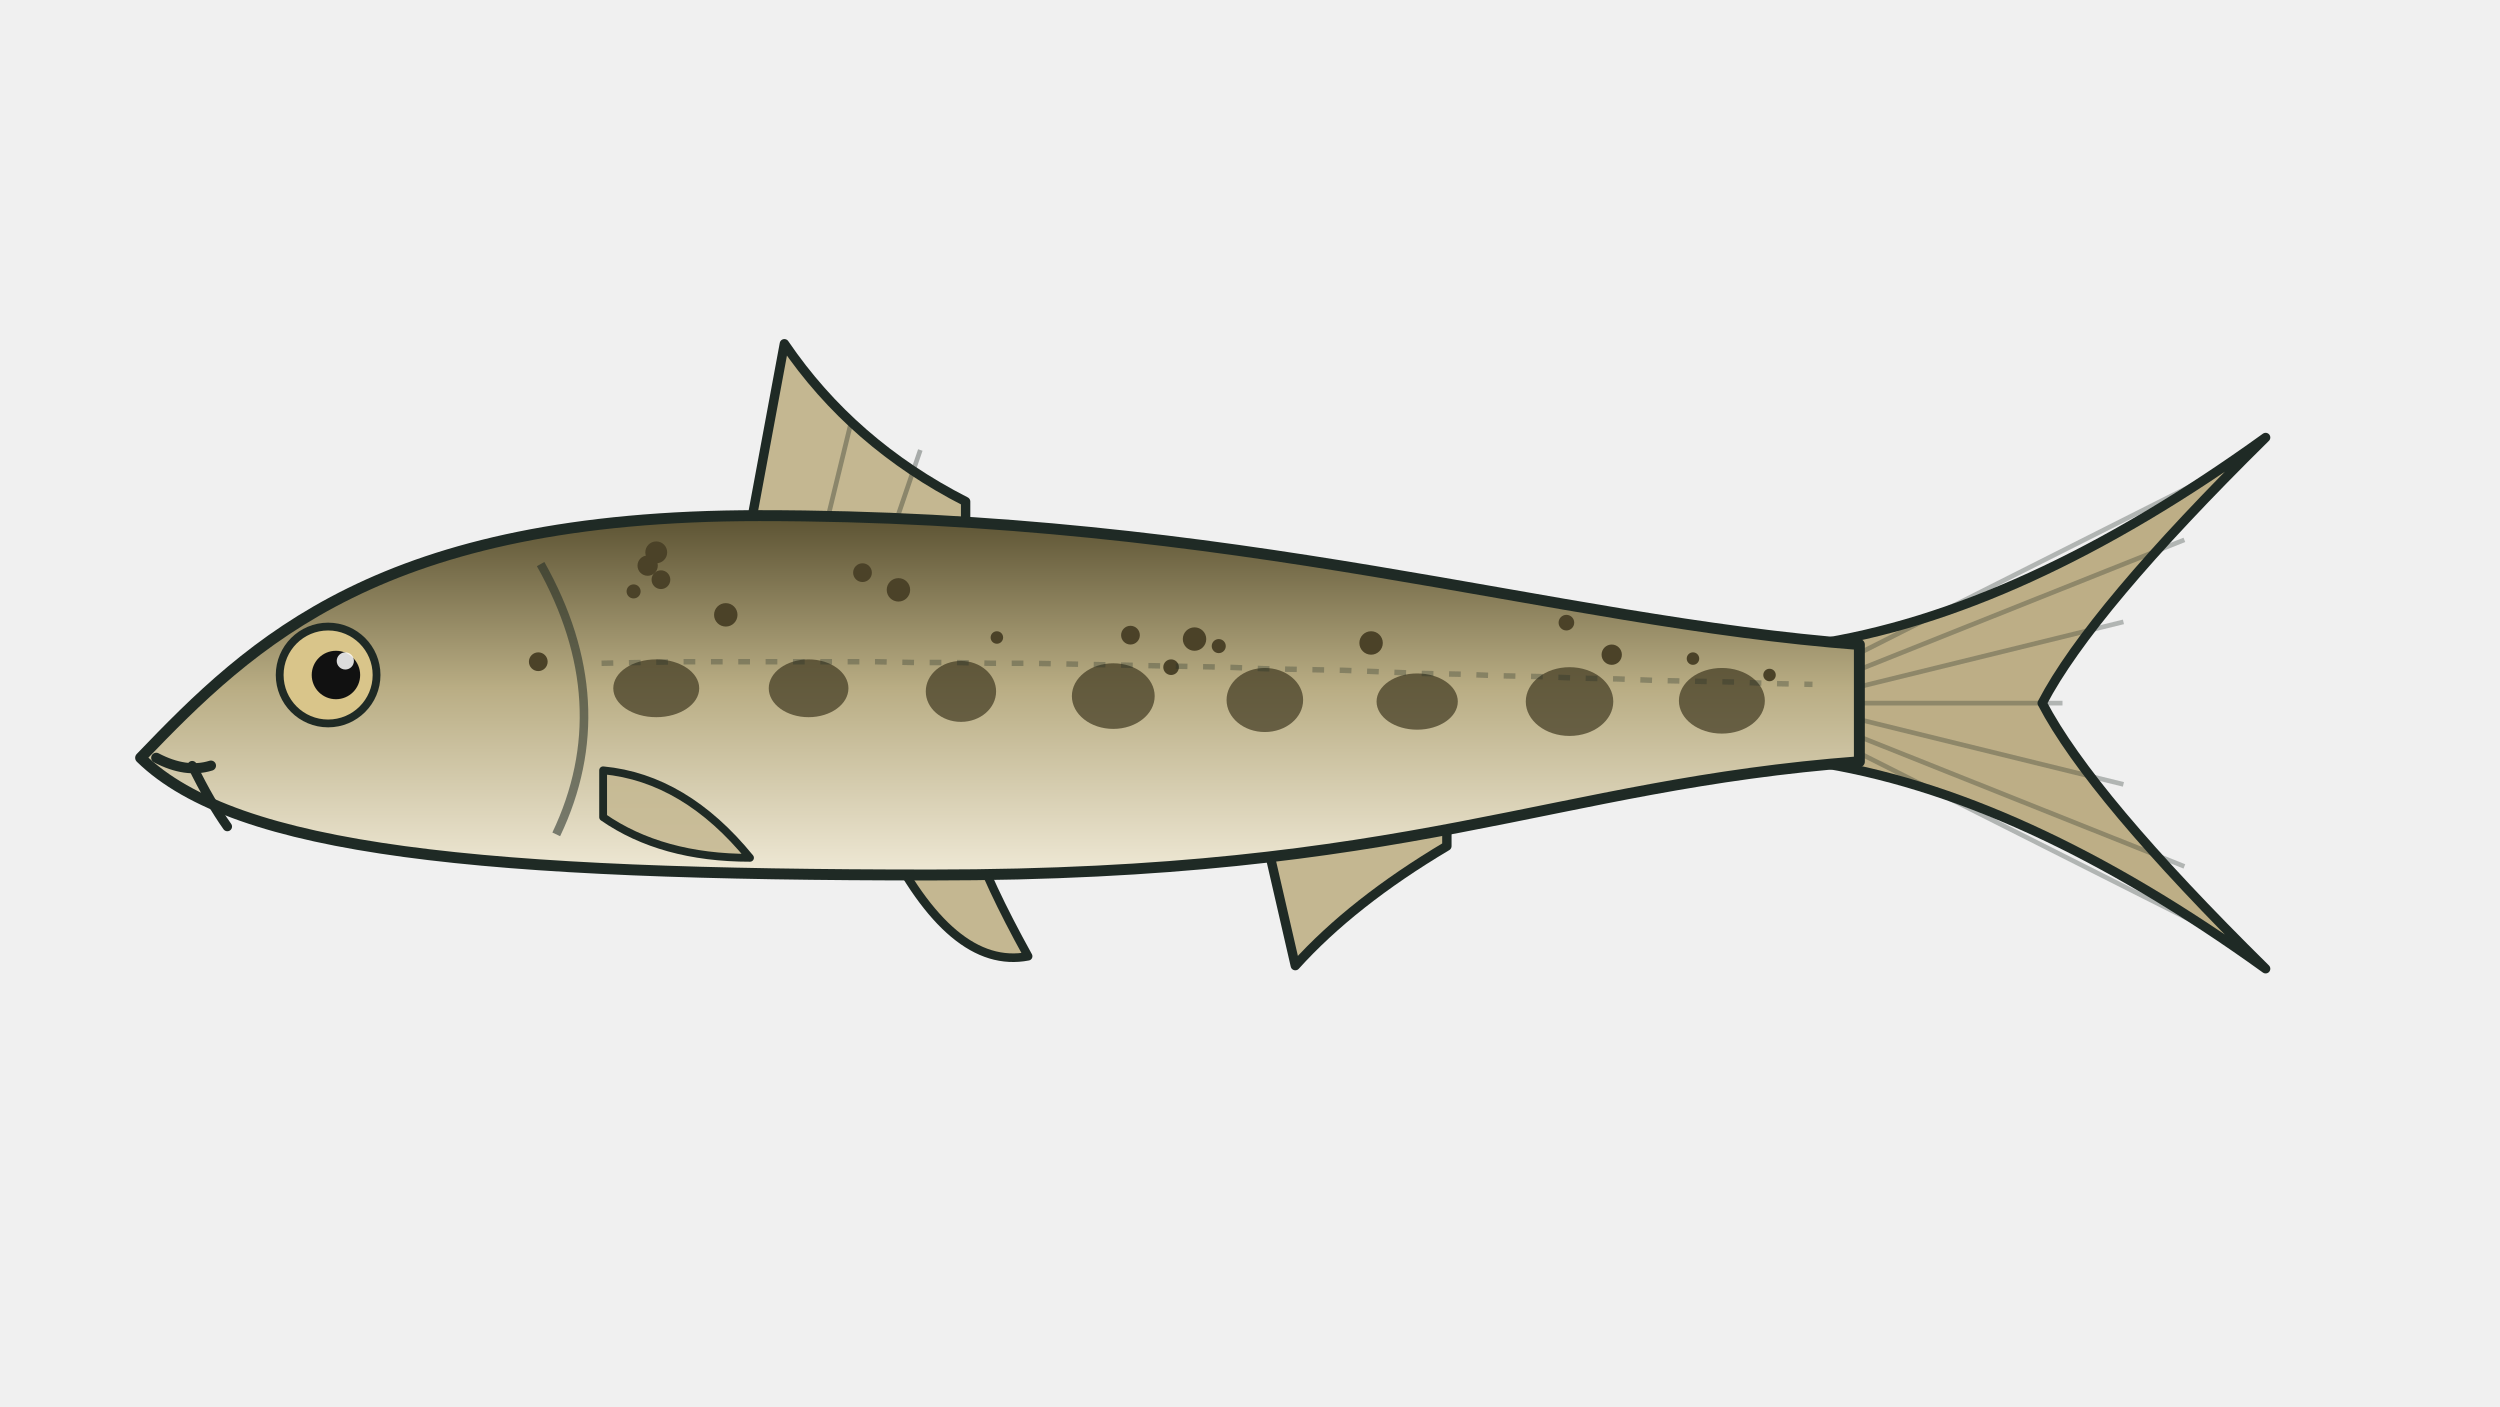
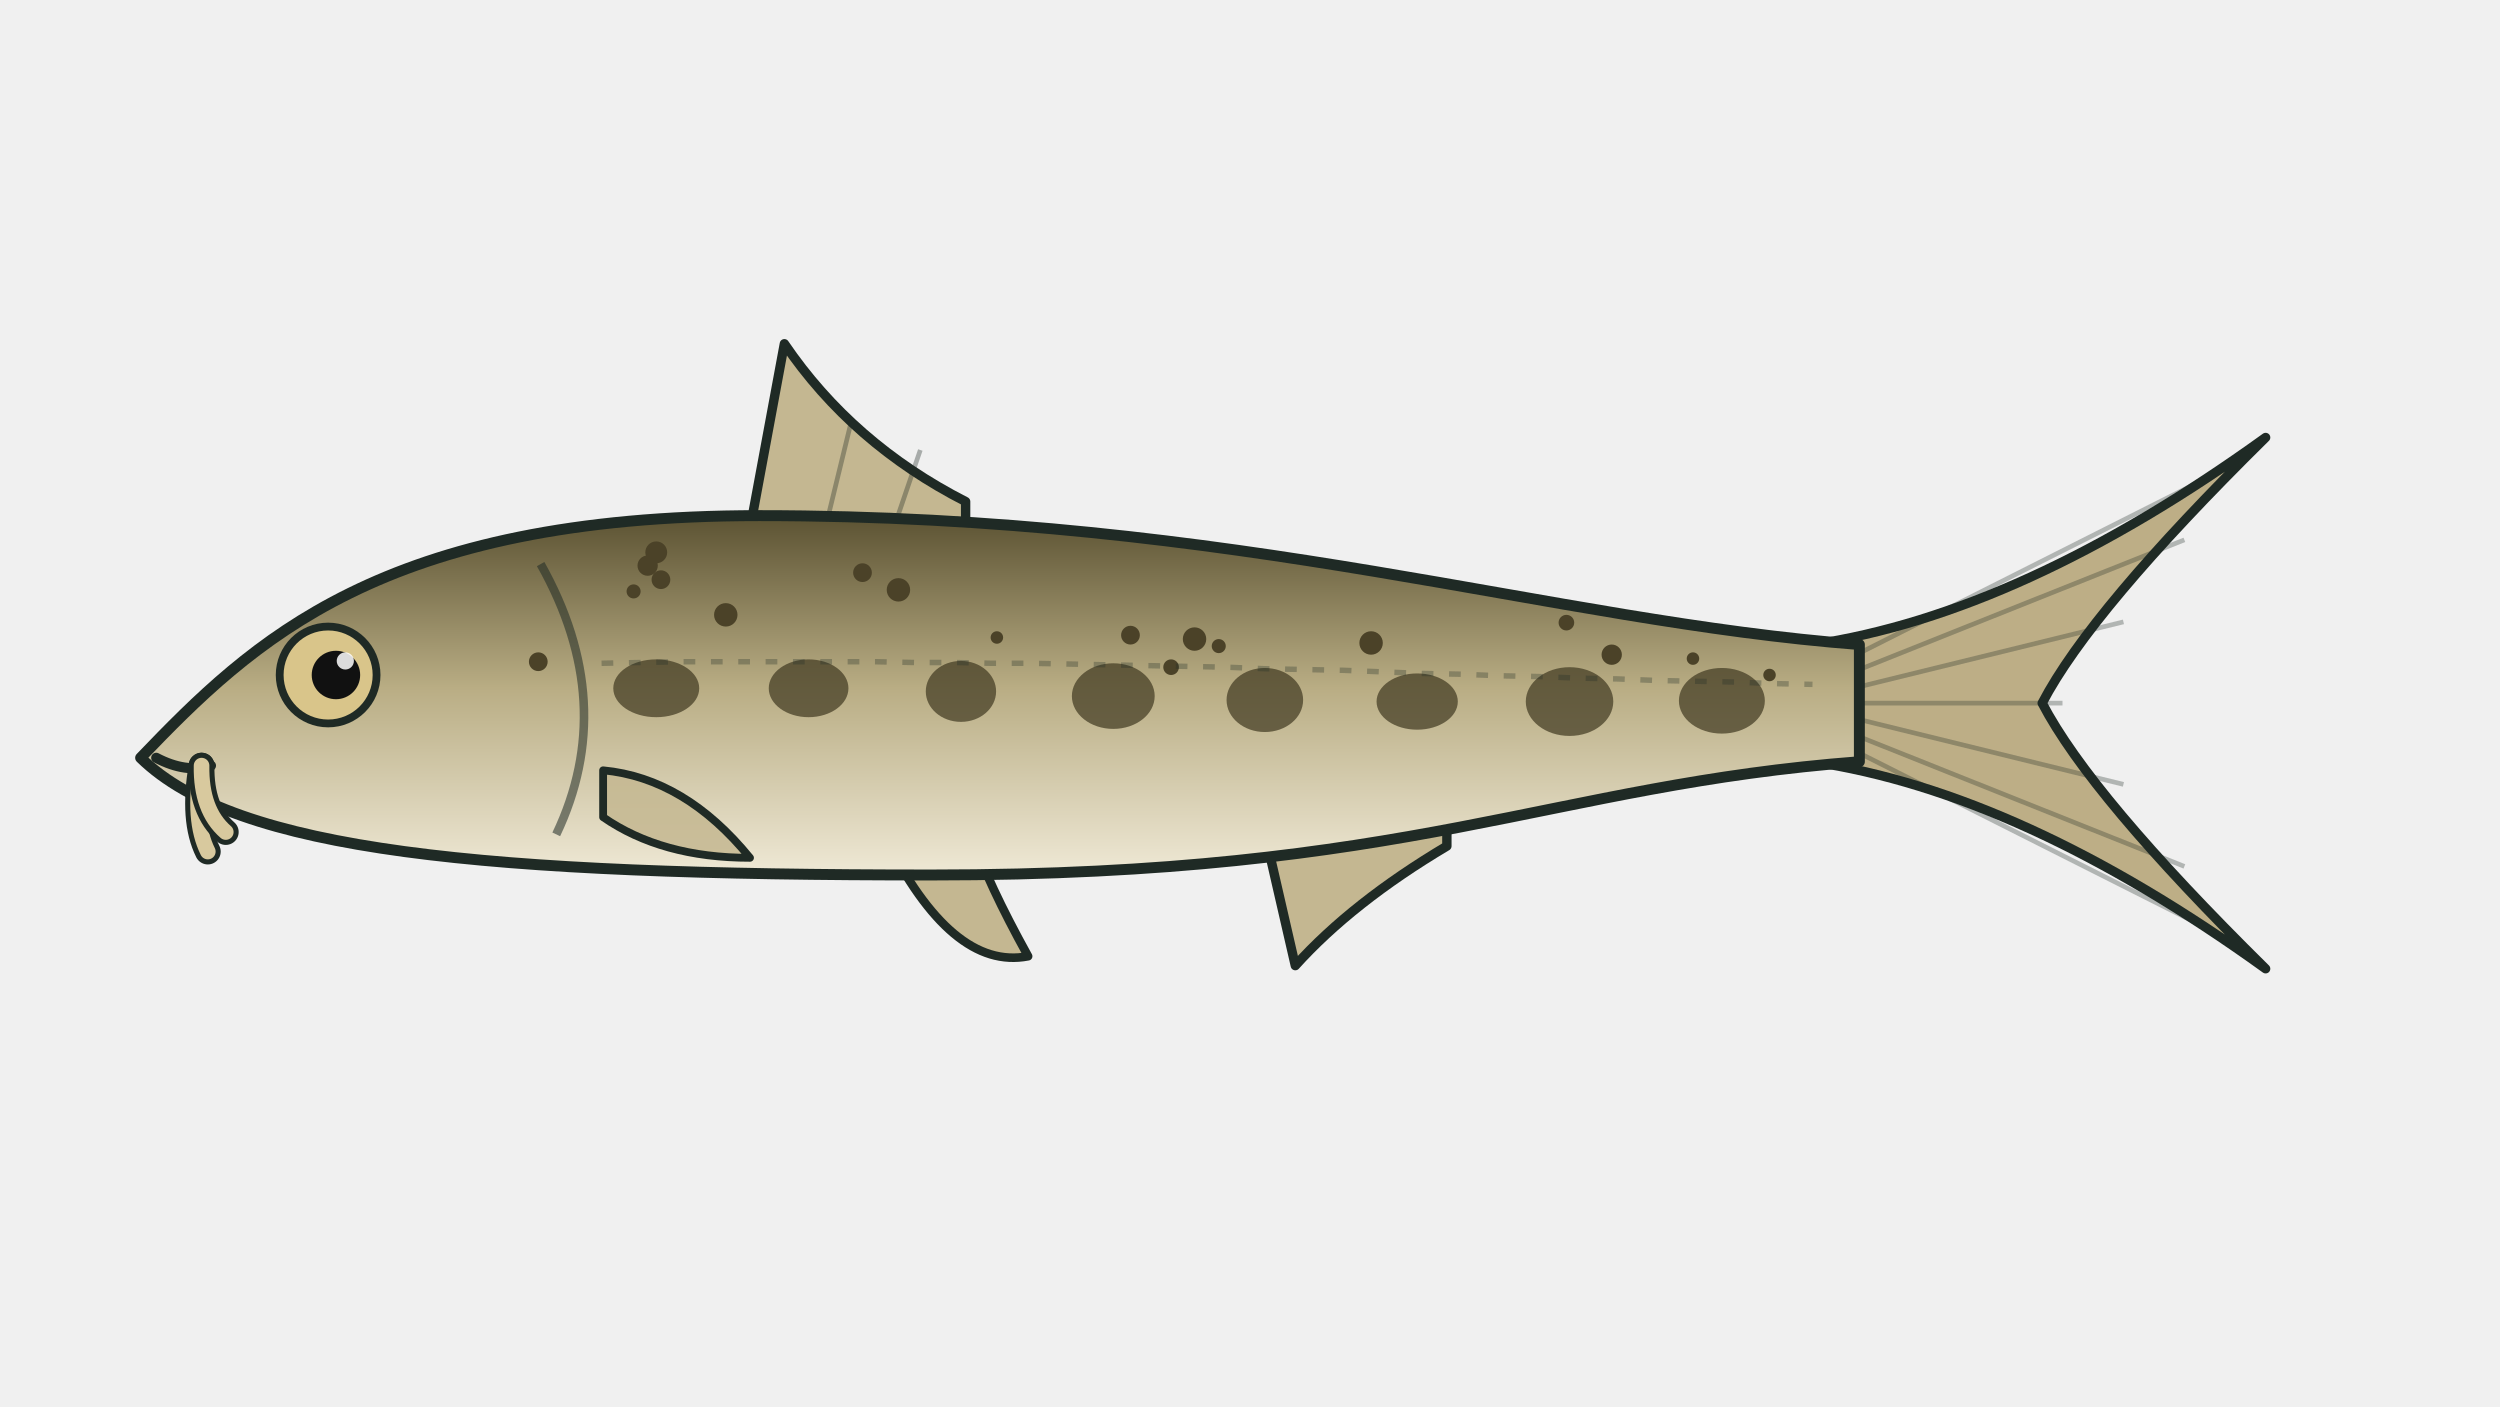
<svg xmlns="http://www.w3.org/2000/svg" viewBox="0 0 320 180" role="img" aria-label="Gudgeon">
  <defs>
    <linearGradient id="ggudgeon" x1="0" y1="0" x2="0" y2="1">
      <stop offset="0" stop-color="#5b5232" />
      <stop offset=".48" stop-color="#b9ad84" />
      <stop offset="1" stop-color="#efe9d6" />
    </linearGradient>
    <clipPath id="cgudgeon">
      <path d="M18.0 97.0 C32.3 82.1 48.8 66.0 97.2 66.0 C158.8 66.0 198.4 79.5 238.0 82.5 L238.0 97.5 C198.4 100.5 180.8 112.0 119.2 112.0 C62.0 112.0 30.3 109.0 18.0 97.0Z" />
    </clipPath>
  </defs>
  <path d="M232.0 82.5 Q258.8 78.5 290.0 56.0 Q267.6 78.1 261.4 90.0 Q267.6 101.9 290.0 124.0 Q258.8 101.5 232.0 97.5Z" fill="#bdae86" stroke="#1f2a25" stroke-width="1.2" stroke-linejoin="round" />
  <line x1="238.0" y1="83.6" x2="287.4" y2="58.7" stroke="#1f2a25" stroke-width=".6" opacity=".3" />
  <line x1="238.0" y1="85.7" x2="279.6" y2="69.1" stroke="#1f2a25" stroke-width=".6" opacity=".3" />
  <line x1="238.0" y1="87.9" x2="271.8" y2="79.6" stroke="#1f2a25" stroke-width=".6" opacity=".3" />
  <line x1="238.0" y1="90.0" x2="264.0" y2="90.0" stroke="#1f2a25" stroke-width=".6" opacity=".3" />
  <line x1="238.0" y1="92.1" x2="271.8" y2="100.4" stroke="#1f2a25" stroke-width=".6" opacity=".3" />
  <line x1="238.0" y1="94.3" x2="279.6" y2="110.9" stroke="#1f2a25" stroke-width=".6" opacity=".3" />
  <line x1="238.0" y1="96.4" x2="287.4" y2="121.3" stroke="#1f2a25" stroke-width=".6" opacity=".3" />
  <path d="M95.2 72.0 L100.4 44.0 Q109.1 56.8 123.6 64.2 L123.6 72.8Z" fill="#c4b791" stroke="#1f2a25" stroke-width="1.2" stroke-linejoin="round" />
  <line x1="106.0" y1="66.1" x2="109.0" y2="53.8" stroke="#1f2a25" stroke-width=".6" opacity=".35" />
  <line x1="114.8" y1="66.4" x2="117.8" y2="57.6" stroke="#1f2a25" stroke-width=".6" opacity=".35" />
  <path d="M161.2 103.6 L165.8 123.6 Q173.1 115.5 185.2 108.3 L185.2 100.2Z" fill="#c4b791" stroke="#1f2a25" stroke-width="1.2" stroke-linejoin="round" />
  <path d="M113.2 107.0 Q121.8 124.3 131.6 122.4 Q126.4 113.0 124.4 107.0Z" fill="#c4b791" stroke="#1f2a25" stroke-width="1.1" stroke-linejoin="round" />
  <path d="M18.0 97.0 C32.3 82.1 48.8 66.0 97.2 66.0 C158.8 66.0 198.4 79.5 238.0 82.5 L238.0 97.5 C198.4 100.5 180.8 112.0 119.2 112.0 C62.0 112.0 30.3 109.0 18.0 97.0Z" fill="url(#ggudgeon)" />
  <g clip-path="url(#cgudgeon)">
    <ellipse cx="84.0" cy="88.1" rx="5.5" ry="3.7" fill="#3e3720" opacity="0.7" />
    <ellipse cx="103.5" cy="88.1" rx="5.1" ry="3.7" fill="#3e3720" opacity="0.7" />
    <ellipse cx="123.0" cy="88.5" rx="4.5" ry="3.9" fill="#3e3720" opacity="0.7" />
    <ellipse cx="142.5" cy="89.1" rx="5.3" ry="4.2" fill="#3e3720" opacity="0.7" />
    <ellipse cx="161.9" cy="89.6" rx="4.9" ry="4.1" fill="#3e3720" opacity="0.7" />
    <ellipse cx="181.4" cy="89.8" rx="5.2" ry="3.6" fill="#3e3720" opacity="0.7" />
    <ellipse cx="200.9" cy="89.8" rx="5.6" ry="4.4" fill="#3e3720" opacity="0.7" />
    <ellipse cx="220.4" cy="89.7" rx="5.5" ry="4.2" fill="#3e3720" opacity="0.7" />
    <circle cx="175.5" cy="82.3" r="1.5" fill="#4b4228" />
    <circle cx="152.9" cy="81.8" r="1.5" fill="#4b4228" />
    <circle cx="115.0" cy="75.5" r="1.5" fill="#4b4228" />
    <circle cx="110.4" cy="73.3" r="1.2" fill="#4b4228" />
    <circle cx="68.9" cy="84.7" r="1.2" fill="#4b4228" />
    <circle cx="84.0" cy="70.7" r="1.4" fill="#4b4228" />
    <circle cx="156.0" cy="82.7" r="0.9" fill="#4b4228" />
    <circle cx="81.1" cy="75.7" r="0.9" fill="#4b4228" />
    <circle cx="226.5" cy="86.4" r="0.8" fill="#4b4228" />
    <circle cx="92.9" cy="78.7" r="1.5" fill="#4b4228" />
    <circle cx="200.5" cy="79.7" r="1.0" fill="#4b4228" />
    <circle cx="144.7" cy="81.3" r="1.2" fill="#4b4228" />
    <circle cx="127.6" cy="81.6" r="0.8" fill="#4b4228" />
    <circle cx="82.9" cy="72.4" r="1.3" fill="#4b4228" />
    <circle cx="216.7" cy="84.3" r="0.8" fill="#4b4228" />
    <circle cx="149.9" cy="85.4" r="1.0" fill="#4b4228" />
    <circle cx="206.3" cy="83.8" r="1.3" fill="#4b4228" />
    <circle cx="84.6" cy="74.2" r="1.2" fill="#4b4228" />
    <polyline points="77.0,84.9 82.0,84.8 87.0,84.7 92.0,84.7 97.0,84.7 102.0,84.7 107.0,84.7 112.0,84.7 117.0,84.8 122.0,84.8 127.0,84.9 132.0,84.9 137.0,85.0 142.0,85.1 147.0,85.2 152.0,85.3 157.0,85.4 162.0,85.6 167.0,85.7 172.0,85.8 177.0,86.0 182.0,86.2 187.0,86.3 192.0,86.5 197.0,86.6 202.0,86.8 207.0,86.9 212.0,87.1 217.0,87.2 222.0,87.3 227.0,87.5 232.0,87.6" fill="none" stroke="#1f2a25" stroke-width=".7" opacity=".3" stroke-dasharray="1.5 2" />
    <path d="M69.2 72.2 Q79.2 90.0 71.2 106.8" fill="none" stroke="#1f2a25" stroke-width="1.1" opacity=".55" />
  </g>
  <path d="M18.0 97.0 C32.3 82.1 48.8 66.0 97.2 66.0 C158.8 66.0 198.4 79.5 238.0 82.5 L238.0 97.5 C198.4 100.5 180.8 112.0 119.2 112.0 C62.0 112.0 30.3 109.0 18.0 97.0Z" fill="none" stroke="#1f2a25" stroke-width="1.4" stroke-linejoin="round" />
  <path d="M77.2 98.6 Q87.7 99.6 96.0 109.8 Q84.7 109.8 77.2 104.6Z" fill="#c4b791" fill-opacity=".85" stroke="#1f2a25" stroke-width="1" stroke-linejoin="round" />
  <path d="M20.0 97.0 Q23.8 99.0 27.0 98.0" fill="none" stroke="#1f2a25" stroke-width="1.3" stroke-linecap="round" />
-   <path d="M24.6 98.0 q2.3 4.7 4.5 7.8" fill="none" stroke="#1f2a25" stroke-width="1.2" stroke-linecap="round" />
+   <path d="M25.8 98.0 Q24.6 105.0 26.6 109.0" fill="none" stroke="#1f2a25" stroke-width="3.3" stroke-linecap="round" />
+   <path d="M25.8 98.0 Q24.6 105.0 26.6 109.0" fill="none" stroke="#d8c99e" stroke-width="2.0" stroke-linecap="round" />
+   <path d="M25.8 98.0 Q25.7 103.7 28.9 106.5" fill="none" stroke="#1f2a25" stroke-width="3.3" stroke-linecap="round" />
+   <path d="M25.8 98.0 Q25.7 103.7 28.9 106.5" fill="none" stroke="#d8c99e" stroke-width="2.0" stroke-linecap="round" />
  <circle cx="42.0" cy="86.4" r="6.2" fill="#d9c58a" stroke="#1f2a25" stroke-width="1" />
  <circle cx="43.0" cy="86.4" r="3.1" fill="#111" />
  <circle cx="44.2" cy="84.6" r="1.1" fill="#fff" opacity=".85" />
</svg>
